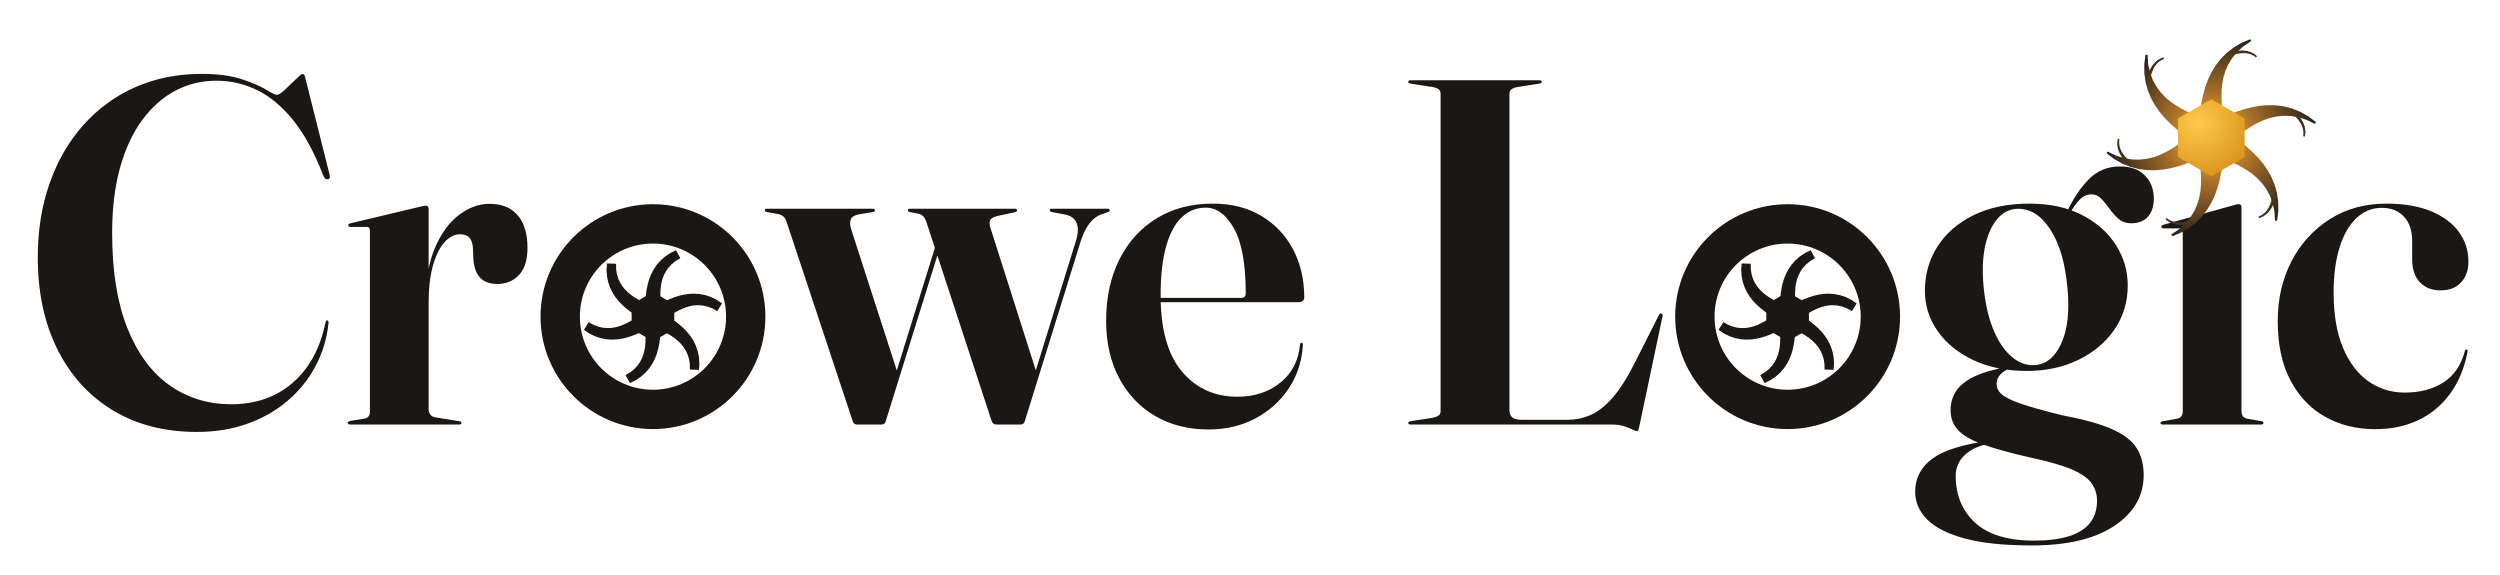
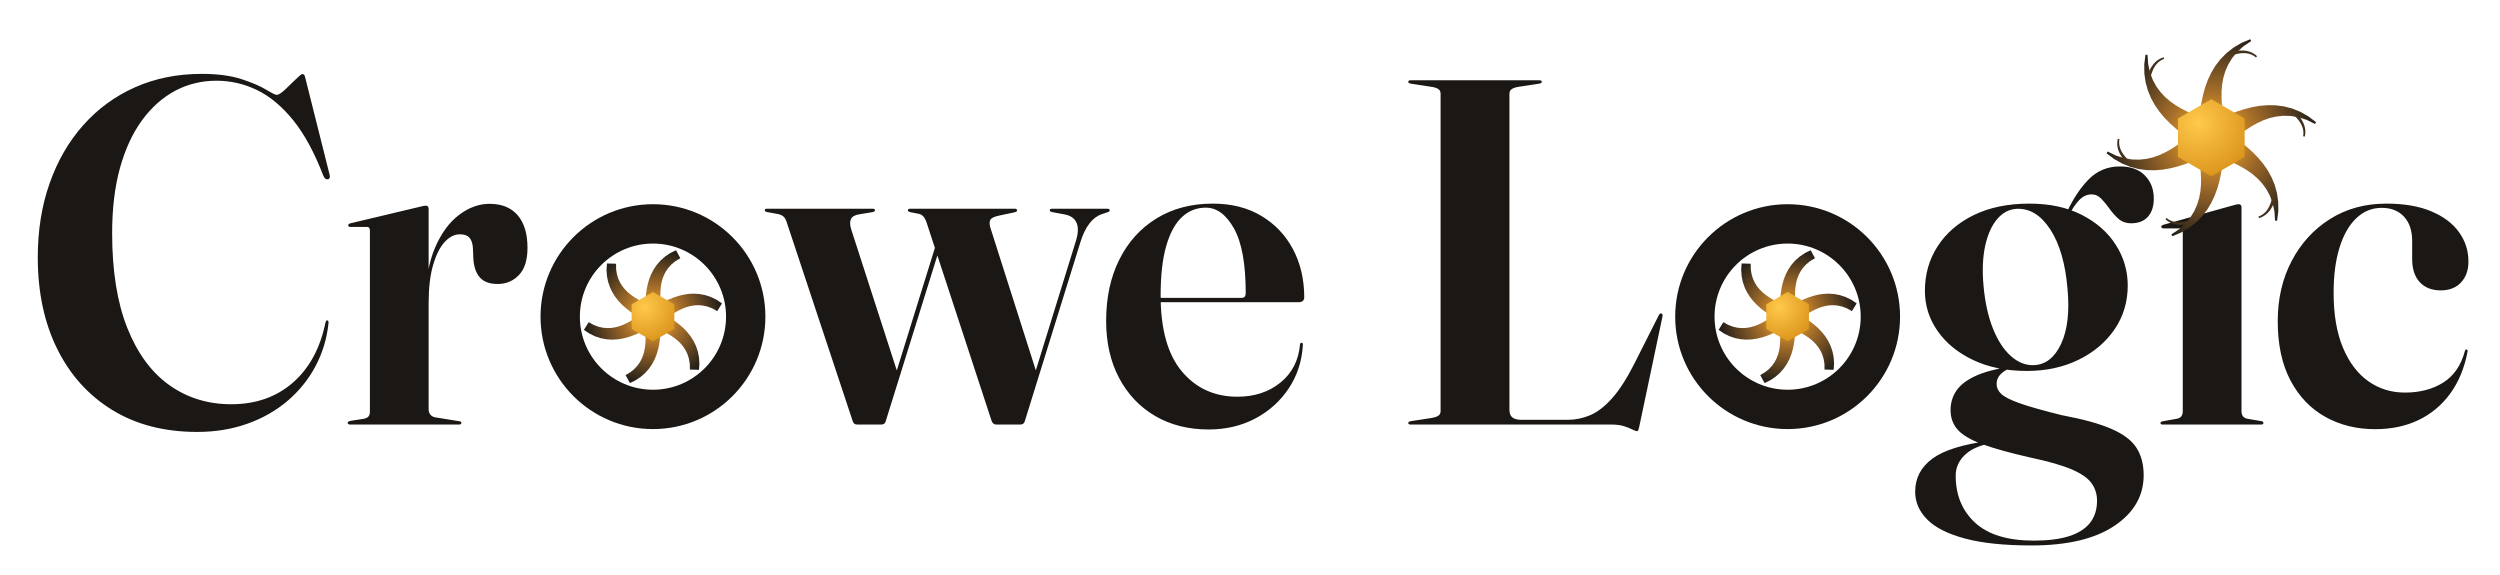
<svg xmlns="http://www.w3.org/2000/svg" viewBox="-5 -86.32 508.30 116.82">
  <path d="M61.79 -20.61Q61.30 -15.91 59.15 -11.87Q57.01 -7.84 53.49 -4.84Q49.98 -1.84 45.30 -0.17Q40.62 1.50 35.08 1.50Q25.10 1.50 17.83 -2.96Q10.56 -7.42 6.62 -15.41Q2.68 -23.39 2.68 -34.00Q2.68 -42.24 5.10 -49.08Q7.51 -55.91 11.94 -60.89Q16.37 -65.87 22.49 -68.59Q28.62 -71.30 36.02 -71.30Q40.82 -71.30 44.07 -70.24Q47.32 -69.18 49.09 -68.10Q50.86 -67.03 51.24 -67.03Q51.81 -67.03 52.95 -68.09Q54.09 -69.15 55.15 -70.21Q56.21 -71.27 56.47 -71.27Q56.68 -71.27 56.83 -71.12Q56.98 -70.96 57.06 -70.53L62.01 -50.82Q62.11 -50.44 62.04 -50.20Q61.98 -49.95 61.66 -49.87Q61.37 -49.82 61.14 -50.00Q60.92 -50.18 60.73 -50.61Q58.03 -57.65 54.61 -61.88Q51.20 -66.10 47.26 -68.01Q43.33 -69.91 39.02 -69.91Q34.48 -69.91 30.63 -67.87Q26.78 -65.83 23.88 -61.87Q20.99 -57.92 19.39 -52.16Q17.80 -46.40 17.80 -38.93Q17.80 -27.39 20.88 -19.65Q23.96 -11.91 29.42 -8.02Q34.89 -4.13 42.02 -4.13Q49.49 -4.13 54.52 -8.50Q59.56 -12.88 61.17 -20.72Q61.25 -20.97 61.32 -21.08Q61.39 -21.20 61.53 -21.18Q61.70 -21.18 61.76 -21.01Q61.82 -20.84 61.79 -20.61ZM81.55 -24.96Q81.55 -31.54 83.45 -35.96Q85.36 -40.39 88.34 -42.63Q91.32 -44.88 94.53 -44.88Q98.25 -44.88 100.25 -42.56Q102.25 -40.24 102.25 -35.94Q102.25 -32.22 100.51 -30.40Q98.77 -28.58 96.16 -28.58Q93.73 -28.58 92.54 -29.94Q91.35 -31.29 91.23 -33.96L91.17 -35.54Q91.14 -37.08 90.54 -37.88Q89.94 -38.68 88.47 -38.68Q86.88 -38.68 85.43 -37.14Q83.99 -35.60 83.07 -32.48Q82.15 -29.36 82.15 -24.66ZM82.15 -43.86V-27.26V-3.06Q82.15 -2.49 82.48 -2.05Q82.81 -1.61 83.41 -1.48L88.35 -0.68Q88.63 -0.63 88.72 -0.55Q88.81 -0.47 88.81 -0.32Q88.81 -0.18 88.69 -0.09Q88.57 0.00 88.33 0.00H66.17Q65.95 0.00 65.81 -0.11Q65.67 -0.23 65.67 -0.34Q65.67 -0.47 65.84 -0.59Q66.01 -0.71 66.31 -0.76L69.01 -1.18Q69.67 -1.31 69.94 -1.67Q70.21 -2.04 70.21 -2.54V-39.42Q70.21 -39.75 70.08 -39.97Q69.94 -40.18 69.57 -40.18H66.17Q66.03 -40.18 65.91 -40.29Q65.79 -40.39 65.79 -40.50Q65.79 -40.65 65.91 -40.76Q66.03 -40.87 66.27 -40.92L80.63 -44.34Q81.00 -44.44 81.20 -44.47Q81.41 -44.50 81.61 -44.50Q81.91 -44.50 82.03 -44.30Q82.15 -44.10 82.15 -43.86ZM174.18 0.00H169.35Q168.96 0.00 168.73 -0.15Q168.50 -0.31 168.37 -0.70L154.96 -41.12Q154.70 -41.97 154.24 -42.34Q153.77 -42.71 152.98 -42.84L150.94 -43.21Q150.69 -43.27 150.59 -43.36Q150.50 -43.45 150.50 -43.56Q150.50 -43.75 150.61 -43.81Q150.72 -43.88 150.88 -43.88H172.48Q172.69 -43.88 172.79 -43.80Q172.90 -43.73 172.90 -43.54Q172.90 -43.43 172.79 -43.35Q172.69 -43.27 172.40 -43.19L169.76 -42.76Q168.34 -42.54 168.00 -41.75Q167.66 -40.97 168.07 -39.68L177.59 -10.22L175.10 -3.80L186.06 -39.06L186.91 -38.64L175.06 -0.60Q174.98 -0.31 174.74 -0.15Q174.50 0.00 174.18 0.00ZM202.44 0.00H197.59Q197.24 0.00 196.99 -0.19Q196.74 -0.37 196.61 -0.76L183.47 -40.84Q183.15 -41.87 182.73 -42.32Q182.31 -42.77 181.72 -42.86L180.15 -43.17Q179.84 -43.25 179.71 -43.34Q179.59 -43.43 179.59 -43.56Q179.59 -43.88 180.01 -43.88H201.35Q201.79 -43.88 201.79 -43.54Q201.79 -43.41 201.68 -43.32Q201.58 -43.23 201.27 -43.15L198.24 -42.51Q196.66 -42.19 196.35 -41.61Q196.04 -41.03 196.39 -39.94L205.94 -9.96L203.23 -3.36L213.73 -37.26Q214.49 -39.65 213.88 -41.03Q213.27 -42.41 211.38 -42.74L208.94 -43.19Q208.65 -43.27 208.54 -43.35Q208.44 -43.43 208.44 -43.56Q208.44 -43.75 208.55 -43.81Q208.66 -43.88 208.84 -43.88H220.16Q220.41 -43.88 220.51 -43.80Q220.62 -43.73 220.62 -43.54Q220.62 -43.41 220.51 -43.32Q220.41 -43.23 220.12 -43.15L218.93 -42.74Q217.56 -42.26 216.48 -40.85Q215.40 -39.44 214.68 -37.12L203.36 -0.68Q203.26 -0.33 203.02 -0.16Q202.78 0.00 202.44 0.00ZM260.18 -25.84Q260.18 -25.42 259.90 -25.15Q259.63 -24.88 259.06 -24.88H228.08V-25.76H247.46Q248.28 -25.76 248.28 -26.70Q248.28 -35.59 245.91 -39.84Q243.53 -44.10 240.16 -44.10Q237.35 -44.10 235.30 -42.17Q233.25 -40.25 232.11 -36.29Q230.98 -32.33 230.98 -26.26Q230.98 -15.95 235.30 -10.80Q239.62 -5.66 246.60 -5.66Q251.77 -5.66 255.32 -8.52Q258.88 -11.39 259.32 -16.28Q259.34 -16.49 259.43 -16.56Q259.53 -16.64 259.58 -16.64Q259.71 -16.64 259.81 -16.55Q259.92 -16.46 259.90 -16.18Q259.62 -11.26 257.04 -7.37Q254.47 -3.49 250.24 -1.24Q246.01 1.00 240.74 1.00Q234.56 1.00 229.87 -1.74Q225.18 -4.48 222.54 -9.46Q219.90 -14.44 219.90 -21.08Q219.90 -28.18 222.58 -33.54Q225.26 -38.91 230.14 -41.91Q235.03 -44.92 241.60 -44.92Q247.27 -44.92 251.43 -42.44Q255.60 -39.96 257.89 -35.65Q260.18 -31.34 260.18 -25.84ZM307.88 -69.30 303.84 -68.68Q302.88 -68.54 302.39 -68.22Q301.90 -67.90 301.90 -67.30V-3.00Q301.90 -1.89 302.53 -1.42Q303.16 -0.96 304.36 -0.96H313.70Q316.11 -0.96 318.33 -1.91Q320.55 -2.86 322.77 -5.34Q325.00 -7.83 327.35 -12.48L332.24 -22.18Q332.37 -22.42 332.49 -22.53Q332.61 -22.64 332.76 -22.58Q332.97 -22.55 333.02 -22.36Q333.08 -22.17 332.98 -21.80L328.32 0.30Q328.17 0.98 328.08 1.16Q327.99 1.34 327.86 1.34Q327.56 1.34 326.90 1.01Q326.25 0.67 325.21 0.34Q324.17 0.00 322.66 0.00H281.80Q281.56 0.00 281.44 -0.10Q281.32 -0.21 281.32 -0.32Q281.32 -0.61 281.92 -0.70L285.96 -1.32Q286.95 -1.48 287.43 -1.79Q287.90 -2.10 287.90 -2.70V-67.30Q287.90 -67.90 287.43 -68.22Q286.95 -68.54 285.96 -68.68L281.92 -69.30Q281.32 -69.39 281.32 -69.68Q281.32 -69.81 281.44 -69.91Q281.56 -70.00 281.80 -70.00H308.00Q308.24 -70.00 308.36 -69.91Q308.48 -69.81 308.48 -69.68Q308.48 -69.39 307.88 -69.30ZM414.23 -1.90Q408.53 -3.31 405.69 -4.31Q402.85 -5.32 401.90 -6.22Q400.95 -7.12 400.95 -8.28Q400.95 -9.40 401.75 -10.22Q402.55 -11.04 403.63 -11.40L403.65 -11.78Q399.17 -11.06 396.53 -9.82Q393.89 -8.57 392.74 -6.84Q391.59 -5.11 391.59 -2.94Q391.59 -0.52 393.10 1.11Q394.61 2.75 398.17 4.04Q401.73 5.33 407.87 6.72Q413.25 7.86 416.18 9.10Q419.11 10.35 420.24 11.91Q421.37 13.47 421.37 15.48Q421.37 18.17 419.95 19.98Q418.52 21.79 415.67 22.70Q412.83 23.60 408.55 23.60Q400.54 23.60 396.58 19.96Q392.63 16.32 392.63 10.38Q392.63 8.04 394.40 6.27Q396.17 4.50 399.59 3.84L399.51 3.30Q391.36 4.37 387.88 6.94Q384.39 9.52 384.39 13.66Q384.39 16.83 386.84 19.30Q389.28 21.77 394.50 23.17Q399.72 24.58 408.05 24.58Q418.95 24.58 424.90 20.59Q430.85 16.60 430.85 10.30Q430.85 7.05 429.42 4.78Q428.00 2.51 424.38 0.92Q420.77 -0.68 414.23 -1.90ZM414.85 -42.34 415.61 -42.46Q416.63 -44.47 417.74 -45.63Q418.85 -46.80 420.28 -46.80Q421.40 -46.80 422.24 -45.91Q423.09 -45.03 423.92 -43.86Q424.75 -42.69 425.77 -41.80Q426.79 -40.92 428.28 -40.92Q430.54 -40.92 431.72 -42.26Q432.91 -43.61 432.91 -45.94Q432.91 -48.80 431.10 -50.64Q429.29 -52.48 426.04 -52.48Q422.29 -52.48 419.73 -49.91Q417.18 -47.34 415.25 -43.22ZM427.61 -28.26Q427.61 -32.74 425.19 -36.53Q422.78 -40.32 418.29 -42.62Q413.81 -44.92 407.63 -44.92Q401.06 -44.92 396.29 -42.58Q391.52 -40.24 388.95 -36.23Q386.37 -32.23 386.37 -27.18Q386.37 -22.71 388.96 -19.01Q391.54 -15.32 396.20 -13.11Q400.87 -10.90 407.13 -10.90Q412.95 -10.90 417.59 -13.16Q422.23 -15.42 424.92 -19.34Q427.61 -23.27 427.61 -28.26ZM405.03 -43.86Q409.02 -44.04 411.86 -39.68Q414.70 -35.33 415.36 -27.70Q416.02 -20.63 414.08 -16.44Q412.13 -12.26 408.61 -12.08Q406.05 -11.96 403.85 -13.93Q401.65 -15.89 400.19 -19.56Q398.74 -23.22 398.29 -28.22Q397.87 -32.87 398.63 -36.35Q399.40 -39.83 401.07 -41.78Q402.74 -43.74 405.03 -43.86ZM450.74 -44.22V-2.76Q450.74 -2.10 451.02 -1.70Q451.31 -1.31 451.94 -1.18L454.68 -0.71Q454.99 -0.68 455.09 -0.57Q455.20 -0.47 455.20 -0.32Q455.20 -0.18 455.09 -0.09Q454.99 0.00 454.78 0.00H434.64Q434.50 0.00 434.38 -0.09Q434.26 -0.18 434.26 -0.32Q434.26 -0.43 434.37 -0.52Q434.47 -0.62 434.74 -0.67L437.60 -1.18Q438.26 -1.31 438.53 -1.70Q438.80 -2.10 438.80 -2.72V-39.24Q438.80 -39.54 438.65 -39.71Q438.50 -39.88 438.13 -39.88H434.88Q434.65 -39.88 434.55 -39.99Q434.44 -40.09 434.44 -40.23Q434.44 -40.41 434.56 -40.49Q434.68 -40.57 434.86 -40.62L449.19 -44.61Q449.65 -44.74 449.82 -44.77Q450.00 -44.80 450.20 -44.80Q450.47 -44.80 450.60 -44.63Q450.74 -44.46 450.74 -44.22ZM496.88 -33.14Q496.88 -30.49 495.37 -28.89Q493.87 -27.28 491.24 -27.28Q488.56 -27.28 487.00 -28.94Q485.44 -30.59 485.44 -33.70V-37.34Q485.44 -40.48 483.78 -42.27Q482.12 -44.06 479.25 -44.06Q476.28 -44.06 474.07 -41.94Q471.86 -39.83 470.66 -35.95Q469.47 -32.08 469.47 -26.78Q469.47 -20.20 471.35 -15.67Q473.24 -11.14 476.51 -8.82Q479.79 -6.50 483.95 -6.50Q488.52 -6.50 491.76 -8.54Q495.00 -10.59 496.16 -14.94Q496.21 -15.13 496.30 -15.21Q496.40 -15.29 496.51 -15.26Q496.64 -15.23 496.69 -15.11Q496.75 -14.99 496.70 -14.80Q495.73 -9.78 493.16 -6.27Q490.59 -2.76 486.72 -0.91Q482.86 0.94 477.92 0.94Q472.27 0.94 467.79 -1.56Q463.31 -4.05 460.71 -8.95Q458.11 -13.84 458.11 -21.02Q458.11 -27.83 460.92 -33.22Q463.73 -38.61 468.70 -41.76Q473.68 -44.92 480.19 -44.92Q485.61 -44.92 489.31 -43.36Q493.02 -41.81 494.95 -39.14Q496.88 -36.48 496.88 -33.14Z" fill="#1a1714" />
  <path fill="#1a1714" fill-rule="evenodd" d="M104.90 -21.94a22.86 22.86 0 1 0 45.72 0a22.86 22.86 0 1 0 -45.72 0M112.90 -21.94a14.86 14.86 0 1 0 29.72 0a14.86 14.86 0 1 0 -29.72 0" />
  <g transform="translate(127.76 -21.94) scale(0.33382) translate(-60 -60)">
-     <polygon points="64.70,52.05 64.57,49.37 64.51,46.79 64.58,44.26 64.79,41.79 65.19,39.36 65.82,36.98 66.71,34.66 67.89,32.39 69.42,30.20 71.34,28.12 73.68,26.20 76.67,24.42 74.05,19.55 70.57,21.25 67.37,23.39 64.62,25.82 62.30,28.48 60.40,31.31 58.88,34.24 57.70,37.23 56.83,40.24 56.20,43.25 55.78,46.21 55.49,49.13 55.30,51.95" fill="#1a1714" />
-     <polygon points="69.24,60.09 71.49,58.64 73.70,57.30 75.92,56.09 78.17,55.04 80.47,54.18 82.84,53.53 85.30,53.13 87.86,53.03 90.52,53.26 93.28,53.88 96.11,54.95 99.15,56.65 102.05,51.94 98.85,49.78 95.39,48.08 91.90,46.91 88.44,46.23 85.05,46.00 81.75,46.15 78.57,46.63 75.52,47.38 72.61,48.34 69.83,49.45 67.16,50.66 64.62,51.91" fill="#1a1714" />
-     <polygon points="64.54,68.05 66.92,69.27 69.19,70.51 71.34,71.83 73.37,73.25 75.27,74.82 77.02,76.55 78.60,78.48 79.97,80.64 81.10,83.06 81.94,85.76 82.43,88.75 82.48,92.23 88.01,92.39 88.28,88.53 88.02,84.69 87.29,81.09 86.14,77.75 84.65,74.69 82.87,71.91 80.87,69.40 78.69,67.13 76.41,65.09 74.05,63.24 71.67,61.53 69.32,59.95" fill="#1a1714" />
-     <polygon points="55.30,67.95 55.43,70.63 55.49,73.21 55.42,75.74 55.21,78.21 54.81,80.64 54.18,83.02 53.29,85.34 52.11,87.61 50.58,89.80 48.66,91.88 46.32,93.80 43.33,95.58 45.95,100.45 49.43,98.75 52.63,96.61 55.38,94.18 57.70,91.52 59.60,88.69 61.12,85.76 62.30,82.77 63.17,79.76 63.80,76.75 64.22,73.79 64.51,70.87 64.70,68.05" fill="#1a1714" />
-     <polygon points="50.76,59.91 48.51,61.36 46.30,62.70 44.08,63.91 41.83,64.96 39.53,65.82 37.16,66.47 34.70,66.87 32.14,66.97 29.48,66.74 26.72,66.12 23.89,65.05 20.85,63.35 17.95,68.06 21.15,70.22 24.61,71.92 28.10,73.09 31.56,73.77 34.95,74.00 38.25,73.85 41.43,73.37 44.48,72.62 47.39,71.66 50.17,70.55 52.84,69.34 55.38,68.09" fill="#1a1714" />
-     <polygon points="55.46,51.95 53.08,50.73 50.81,49.49 48.66,48.17 46.63,46.75 44.73,45.18 42.98,43.45 41.40,41.52 40.03,39.36 38.90,36.94 38.06,34.24 37.57,31.25 37.52,27.77 31.99,27.61 31.72,31.47 31.98,35.31 32.71,38.91 33.86,42.25 35.35,45.31 37.13,48.09 39.13,50.60 41.31,52.87 43.59,54.91 45.95,56.76 48.33,58.47 50.68,60.05" fill="#1a1714" />
-     <polygon points="60.00,45.00 72.99,52.50 72.99,67.50 60.00,75.00 47.01,67.50 47.01,52.50" fill="#1a1714" />
+     <defs>
+       <radialGradient id="wmo0-hy" gradientUnits="userSpaceOnUse" cx="60" cy="60" r="41">
+         <stop offset="0.10" stop-color="#F5B01D" />
+         <stop offset="0.42" stop-color="#A9702A" />
+         <stop offset="1" stop-color="#241F19" />
+       </radialGradient>
+       <radialGradient id="wmo0-co" gradientUnits="userSpaceOnUse" cx="54.9" cy="54.3" r="23.25">
+         <stop offset="0" stop-color="#FFC94A" />
+         <stop offset="1" stop-color="#D9911A" />
+       </radialGradient>
+     </defs>
+     <polygon points="64.70,52.05 64.57,49.37 64.51,46.79 64.58,44.26 64.79,41.79 65.19,39.36 65.82,36.98 66.71,34.66 67.89,32.39 69.42,30.20 71.34,28.12 73.68,26.20 76.67,24.42 74.05,19.55 70.57,21.25 67.37,23.39 64.62,25.82 62.30,28.48 60.40,31.31 58.88,34.24 57.70,37.23 56.83,40.24 56.20,43.25 55.78,46.21 55.49,49.13 55.30,51.95" fill="url(#wmo0-hy)" />
+     <polygon points="69.24,60.09 71.49,58.64 73.70,57.30 75.92,56.09 78.17,55.04 80.47,54.18 82.84,53.53 85.30,53.13 87.86,53.03 90.52,53.26 93.28,53.88 96.11,54.95 99.15,56.65 102.05,51.94 98.85,49.78 95.39,48.08 91.90,46.91 88.44,46.23 85.05,46.00 81.75,46.15 78.57,46.63 75.52,47.38 72.61,48.34 69.83,49.45 67.16,50.66 64.62,51.91" fill="url(#wmo0-hy)" />
+     <polygon points="64.54,68.05 66.92,69.27 69.19,70.51 71.34,71.83 73.37,73.25 75.27,74.82 77.02,76.55 78.60,78.48 79.97,80.64 81.10,83.06 81.94,85.76 82.43,88.75 82.48,92.23 88.01,92.39 88.28,88.53 88.02,84.69 87.29,81.09 86.14,77.75 84.65,74.69 82.87,71.91 80.87,69.40 78.69,67.13 76.41,65.09 74.05,63.24 71.67,61.53 69.32,59.95" fill="url(#wmo0-hy)" />
+     <polygon points="55.30,67.95 55.43,70.63 55.49,73.21 55.42,75.74 55.21,78.21 54.81,80.64 54.18,83.02 53.29,85.34 52.11,87.61 50.58,89.80 48.66,91.88 46.32,93.80 43.33,95.58 45.95,100.45 49.43,98.75 52.63,96.61 55.38,94.18 57.70,91.52 59.60,88.69 61.12,85.76 62.30,82.77 63.17,79.76 63.80,76.75 64.22,73.79 64.51,70.87 64.70,68.05" fill="url(#wmo0-hy)" />
+     <polygon points="50.76,59.91 48.51,61.36 46.30,62.70 44.08,63.91 41.83,64.96 39.53,65.82 37.16,66.47 34.70,66.87 32.14,66.97 29.48,66.74 26.72,66.12 23.89,65.05 20.85,63.35 17.95,68.06 21.15,70.22 24.61,71.92 28.10,73.09 31.56,73.77 34.95,74.00 38.25,73.85 41.43,73.37 44.48,72.62 47.39,71.66 50.17,70.55 52.84,69.34 55.38,68.09" fill="url(#wmo0-hy)" />
+     <polygon points="55.46,51.95 53.08,50.73 50.81,49.49 48.66,48.17 46.63,46.75 44.73,45.18 42.98,43.45 41.40,41.52 40.03,39.36 38.90,36.94 38.06,34.24 37.57,31.25 37.52,27.77 31.99,27.61 31.72,31.47 31.98,35.31 32.71,38.91 33.86,42.25 35.35,45.31 37.13,48.09 39.13,50.60 41.31,52.87 43.59,54.91 45.95,56.76 48.33,58.47 50.68,60.05" fill="url(#wmo0-hy)" />
+     <polygon points="60.00,45.00 72.99,52.50 72.99,67.50 60.00,75.00 47.01,67.50 47.01,52.50" fill="url(#wmo0-co)" />
  </g>
  <path fill="#1a1714" fill-rule="evenodd" d="M335.60 -21.94a22.86 22.86 0 1 0 45.72 0a22.86 22.86 0 1 0 -45.72 0M343.60 -21.94a14.86 14.86 0 1 0 29.72 0a14.86 14.86 0 1 0 -29.72 0" />
  <g transform="translate(358.46 -21.94) scale(0.33382) translate(-60 -60)">
-     <polygon points="64.70,52.05 64.57,49.37 64.51,46.79 64.58,44.26 64.79,41.79 65.19,39.36 65.82,36.98 66.71,34.66 67.89,32.39 69.42,30.20 71.34,28.12 73.68,26.20 76.67,24.42 74.05,19.55 70.57,21.25 67.37,23.39 64.62,25.82 62.30,28.48 60.40,31.31 58.88,34.24 57.70,37.23 56.83,40.24 56.20,43.25 55.78,46.21 55.49,49.13 55.30,51.95" fill="#1a1714" />
-     <polygon points="69.24,60.09 71.49,58.64 73.70,57.30 75.92,56.09 78.17,55.04 80.47,54.18 82.84,53.53 85.30,53.13 87.86,53.03 90.52,53.26 93.28,53.88 96.11,54.95 99.15,56.65 102.05,51.94 98.85,49.78 95.39,48.08 91.90,46.91 88.44,46.23 85.05,46.00 81.75,46.15 78.57,46.63 75.52,47.38 72.61,48.34 69.83,49.45 67.16,50.66 64.62,51.91" fill="#1a1714" />
-     <polygon points="64.54,68.05 66.92,69.27 69.19,70.51 71.34,71.83 73.37,73.25 75.27,74.82 77.02,76.55 78.60,78.48 79.97,80.64 81.10,83.06 81.94,85.76 82.43,88.75 82.48,92.23 88.01,92.39 88.28,88.53 88.02,84.69 87.29,81.09 86.14,77.75 84.65,74.69 82.87,71.91 80.87,69.40 78.69,67.13 76.41,65.09 74.05,63.24 71.67,61.53 69.32,59.95" fill="#1a1714" />
-     <polygon points="55.30,67.95 55.43,70.63 55.49,73.21 55.42,75.74 55.21,78.21 54.81,80.64 54.18,83.02 53.29,85.34 52.11,87.61 50.58,89.80 48.66,91.88 46.32,93.80 43.33,95.58 45.95,100.45 49.43,98.75 52.63,96.61 55.38,94.18 57.70,91.52 59.60,88.69 61.12,85.76 62.30,82.77 63.17,79.76 63.80,76.75 64.22,73.79 64.51,70.87 64.70,68.05" fill="#1a1714" />
-     <polygon points="50.76,59.91 48.51,61.36 46.30,62.70 44.08,63.91 41.83,64.96 39.53,65.82 37.16,66.47 34.70,66.87 32.14,66.97 29.48,66.74 26.72,66.12 23.89,65.05 20.85,63.35 17.95,68.06 21.15,70.22 24.61,71.92 28.10,73.09 31.56,73.77 34.95,74.00 38.25,73.85 41.43,73.37 44.48,72.62 47.39,71.66 50.17,70.55 52.84,69.34 55.38,68.09" fill="#1a1714" />
-     <polygon points="55.46,51.95 53.08,50.73 50.81,49.49 48.66,48.17 46.63,46.75 44.73,45.18 42.98,43.45 41.40,41.52 40.03,39.36 38.90,36.94 38.06,34.24 37.57,31.25 37.52,27.77 31.99,27.61 31.72,31.47 31.98,35.31 32.71,38.91 33.86,42.25 35.35,45.31 37.13,48.09 39.13,50.60 41.31,52.87 43.59,54.91 45.95,56.76 48.33,58.47 50.68,60.05" fill="#1a1714" />
-     <polygon points="60.00,45.00 72.99,52.50 72.99,67.50 60.00,75.00 47.01,67.50 47.01,52.50" fill="#1a1714" />
+     <defs>
+       <radialGradient id="wmo1-hy" gradientUnits="userSpaceOnUse" cx="60" cy="60" r="41">
+         <stop offset="0.10" stop-color="#F5B01D" />
+         <stop offset="0.42" stop-color="#A9702A" />
+         <stop offset="1" stop-color="#241F19" />
+       </radialGradient>
+       <radialGradient id="wmo1-co" gradientUnits="userSpaceOnUse" cx="54.9" cy="54.3" r="23.25">
+         <stop offset="0" stop-color="#FFC94A" />
+         <stop offset="1" stop-color="#D9911A" />
+       </radialGradient>
+     </defs>
+     <polygon points="64.70,52.05 64.57,49.37 64.51,46.79 64.58,44.26 64.79,41.79 65.19,39.36 65.82,36.98 66.71,34.66 67.89,32.39 69.42,30.20 71.34,28.12 73.68,26.20 76.67,24.42 74.05,19.55 70.57,21.25 67.37,23.39 64.62,25.82 62.30,28.48 60.40,31.31 58.88,34.24 57.70,37.23 56.83,40.24 56.20,43.25 55.78,46.21 55.49,49.13 55.30,51.95" fill="url(#wmo1-hy)" />
+     <polygon points="69.24,60.09 71.49,58.64 73.70,57.30 75.92,56.09 78.17,55.04 80.47,54.18 82.84,53.53 85.30,53.13 87.86,53.03 90.52,53.26 93.28,53.88 96.11,54.95 99.15,56.65 102.05,51.94 98.85,49.78 95.39,48.08 91.90,46.91 88.44,46.23 85.05,46.00 81.75,46.15 78.57,46.63 75.52,47.38 72.61,48.34 69.83,49.45 67.16,50.66 64.62,51.91" fill="url(#wmo1-hy)" />
+     <polygon points="64.54,68.05 66.92,69.27 69.19,70.51 71.34,71.83 73.37,73.25 75.27,74.82 77.02,76.55 78.60,78.48 79.97,80.64 81.10,83.06 81.94,85.76 82.43,88.75 82.48,92.23 88.01,92.39 88.28,88.53 88.02,84.69 87.29,81.09 86.14,77.75 84.65,74.69 82.87,71.91 80.87,69.40 78.69,67.13 76.41,65.09 74.05,63.24 71.67,61.53 69.32,59.95" fill="url(#wmo1-hy)" />
+     <polygon points="55.30,67.95 55.43,70.63 55.49,73.21 55.42,75.74 55.21,78.21 54.81,80.64 54.18,83.02 53.29,85.34 52.11,87.61 50.58,89.80 48.66,91.88 46.32,93.80 43.33,95.58 45.95,100.45 49.43,98.75 52.63,96.61 55.38,94.18 57.70,91.52 59.60,88.69 61.12,85.76 62.30,82.77 63.17,79.76 63.80,76.75 64.22,73.79 64.51,70.87 64.70,68.05" fill="url(#wmo1-hy)" />
+     <polygon points="50.76,59.91 48.51,61.36 46.30,62.70 44.08,63.91 41.83,64.96 39.53,65.82 37.16,66.47 34.70,66.87 32.14,66.97 29.48,66.74 26.72,66.12 23.89,65.05 20.85,63.35 17.95,68.06 21.15,70.22 24.61,71.92 28.10,73.09 31.56,73.77 34.95,74.00 38.25,73.85 41.43,73.37 44.48,72.62 47.39,71.66 50.17,70.55 52.84,69.34 55.38,68.09" fill="url(#wmo1-hy)" />
+     <polygon points="55.46,51.95 53.08,50.73 50.81,49.49 48.66,48.17 46.63,46.75 44.73,45.18 42.98,43.45 41.40,41.52 40.03,39.36 38.90,36.94 38.06,34.24 37.57,31.25 37.52,27.77 31.99,27.61 31.72,31.47 31.98,35.31 32.71,38.91 33.86,42.25 35.35,45.31 37.13,48.09 39.13,50.60 41.31,52.87 43.59,54.91 45.95,56.76 48.33,58.47 50.68,60.05" fill="url(#wmo1-hy)" />
+     <polygon points="60.00,45.00 72.99,52.50 72.99,67.50 60.00,75.00 47.01,67.50 47.01,52.50" fill="url(#wmo1-co)" />
  </g>
  <g transform="translate(444.6 -58.32) scale(0.5219) translate(-60 -60)">
    <defs>
      <radialGradient id="wm-hy" gradientUnits="userSpaceOnUse" cx="60" cy="60" r="41">
        <stop offset="0.10" stop-color="#F5B01D" />
        <stop offset="0.42" stop-color="#A9702A" />
        <stop offset="1" stop-color="#241F19" />
      </radialGradient>
      <radialGradient id="wm-co" gradientUnits="userSpaceOnUse" cx="54.9" cy="54.3" r="23.25">
        <stop offset="0" stop-color="#FFC94A" />
        <stop offset="1" stop-color="#D9911A" />
      </radialGradient>
    </defs>
    <polygon points="64.70,52.05 64.37,49.36 64.12,46.76 63.99,44.19 64.02,41.64 64.25,39.09 64.72,36.55 65.49,34.01 66.60,31.48 68.11,29.00 70.07,26.61 72.53,24.37 75.55,22.34 75.17,21.63 71.72,23.08 68.64,24.90 65.93,27.02 63.59,29.39 61.61,31.96 59.98,34.68 58.65,37.50 57.60,40.39 56.79,43.32 56.17,46.24 55.69,49.14 55.30,51.95" fill="url(#wm-hy)" />
    <polygon points="67.95,27.83 68.75,27.63 69.54,27.45 70.33,27.29 71.11,27.16 71.90,27.08 72.70,27.05 73.49,27.09 74.29,27.21 75.09,27.43 75.88,27.74 76.66,28.17 77.42,28.74 77.83,28.23 77.06,27.58 76.23,27.06 75.38,26.65 74.50,26.35 73.62,26.16 72.74,26.05 71.87,26.02 71.01,26.05 70.15,26.13 69.32,26.24 68.49,26.37 67.67,26.52" fill="url(#wm-hy)" />
    <polygon points="69.24,60.09 71.40,58.47 73.52,56.95 75.68,55.55 77.91,54.30 80.23,53.22 82.67,52.36 85.25,51.76 87.99,51.46 90.90,51.52 93.95,52.03 97.13,53.04 100.39,54.63 100.81,53.95 97.83,51.69 94.72,49.93 91.53,48.64 88.31,47.80 85.09,47.38 81.92,47.32 78.81,47.58 75.78,48.12 72.84,48.88 70.00,49.80 67.25,50.83 64.62,51.91" fill="url(#wm-hy)" />
    <polygon points="91.83,50.80 92.40,51.39 92.96,51.98 93.49,52.59 94.00,53.20 94.46,53.85 94.88,54.52 95.25,55.23 95.54,55.99 95.75,56.78 95.88,57.62 95.89,58.51 95.78,59.46 96.43,59.55 96.60,58.57 96.65,57.59 96.57,56.64 96.39,55.74 96.12,54.88 95.77,54.06 95.36,53.29 94.91,52.56 94.41,51.86 93.90,51.19 93.37,50.54 92.83,49.90" fill="url(#wm-hy)" />
    <polygon points="64.54,68.05 67.03,69.10 69.41,70.19 71.70,71.36 73.89,72.66 75.98,74.13 77.95,75.81 79.77,77.75 81.40,79.97 82.79,82.52 83.88,85.42 84.59,88.67 84.84,92.30 85.64,92.32 86.11,88.61 86.08,85.03 85.60,81.62 84.72,78.42 83.48,75.42 81.94,72.64 80.16,70.08 78.18,67.73 76.05,65.56 73.83,63.56 71.56,61.70 69.32,59.95" fill="url(#wm-hy)" />
    <polygon points="83.88,82.97 83.66,83.76 83.42,84.54 83.17,85.30 82.88,86.05 82.56,86.77 82.19,87.47 81.75,88.14 81.25,88.77 80.66,89.36 80.00,89.88 79.24,90.34 78.36,90.72 78.60,91.33 79.54,90.98 80.41,90.53 81.19,89.99 81.89,89.38 82.50,88.72 83.03,88.01 83.49,87.27 83.90,86.51 84.26,85.73 84.58,84.95 84.88,84.16 85.16,83.38" fill="url(#wm-hy)" />
    <polygon points="55.30,67.95 55.63,70.64 55.88,73.24 56.01,75.81 55.98,78.36 55.75,80.91 55.28,83.45 54.51,85.99 53.40,88.52 51.89,91.00 49.93,93.39 47.47,95.63 44.45,97.66 44.83,98.37 48.28,96.92 51.36,95.10 54.07,92.98 56.41,90.61 58.39,88.04 60.02,85.32 61.35,82.50 62.40,79.61 63.21,76.68 63.83,73.76 64.31,70.86 64.70,68.05" fill="url(#wm-hy)" />
    <polygon points="52.05,92.17 51.25,92.37 50.46,92.55 49.67,92.71 48.89,92.84 48.10,92.92 47.30,92.95 46.51,92.91 45.71,92.79 44.91,92.57 44.12,92.26 43.34,91.83 42.58,91.26 42.17,91.77 42.94,92.42 43.77,92.94 44.62,93.35 45.50,93.65 46.38,93.84 47.26,93.95 48.13,93.98 48.99,93.95 49.85,93.87 50.68,93.76 51.51,93.63 52.33,93.48" fill="url(#wm-hy)" />
    <polygon points="50.76,59.91 48.60,61.53 46.48,63.05 44.32,64.45 42.09,65.70 39.77,66.78 37.33,67.64 34.75,68.24 32.01,68.54 29.10,68.48 26.05,67.97 22.87,66.96 19.61,65.37 19.19,66.05 22.17,68.31 25.28,70.07 28.47,71.36 31.69,72.20 34.91,72.62 38.08,72.68 41.19,72.42 44.22,71.88 47.16,71.12 50.00,70.20 52.75,69.17 55.38,68.09" fill="url(#wm-hy)" />
    <polygon points="28.17,69.20 27.60,68.61 27.04,68.02 26.51,67.41 26.00,66.80 25.54,66.15 25.12,65.48 24.75,64.77 24.46,64.01 24.25,63.22 24.12,62.38 24.11,61.49 24.22,60.54 23.57,60.45 23.40,61.43 23.35,62.41 23.43,63.36 23.61,64.26 23.88,65.12 24.23,65.94 24.64,66.71 25.09,67.44 25.59,68.14 26.10,68.81 26.63,69.46 27.17,70.10" fill="url(#wm-hy)" />
    <polygon points="55.46,51.95 52.97,50.90 50.59,49.81 48.30,48.64 46.11,47.34 44.02,45.87 42.05,44.19 40.23,42.25 38.60,40.03 37.21,37.48 36.12,34.58 35.41,31.33 35.16,27.70 34.36,27.68 33.89,31.39 33.92,34.97 34.40,38.38 35.28,41.58 36.52,44.58 38.06,47.36 39.84,49.92 41.82,52.27 43.95,54.44 46.17,56.44 48.44,58.30 50.68,60.05" fill="url(#wm-hy)" />
    <polygon points="36.12,37.03 36.34,36.24 36.58,35.46 36.83,34.70 37.12,33.95 37.44,33.23 37.81,32.53 38.25,31.86 38.75,31.23 39.34,30.64 40.00,30.12 40.76,29.66 41.64,29.28 41.40,28.67 40.46,29.02 39.59,29.47 38.81,30.01 38.11,30.62 37.50,31.28 36.97,31.99 36.51,32.73 36.10,33.49 35.74,34.27 35.42,35.05 35.12,35.84 34.84,36.62" fill="url(#wm-hy)" />
    <polygon points="60.00,45.00 72.99,52.50 72.99,67.50 60.00,75.00 47.01,67.50 47.01,52.50" fill="url(#wm-co)" />
  </g>
</svg>
